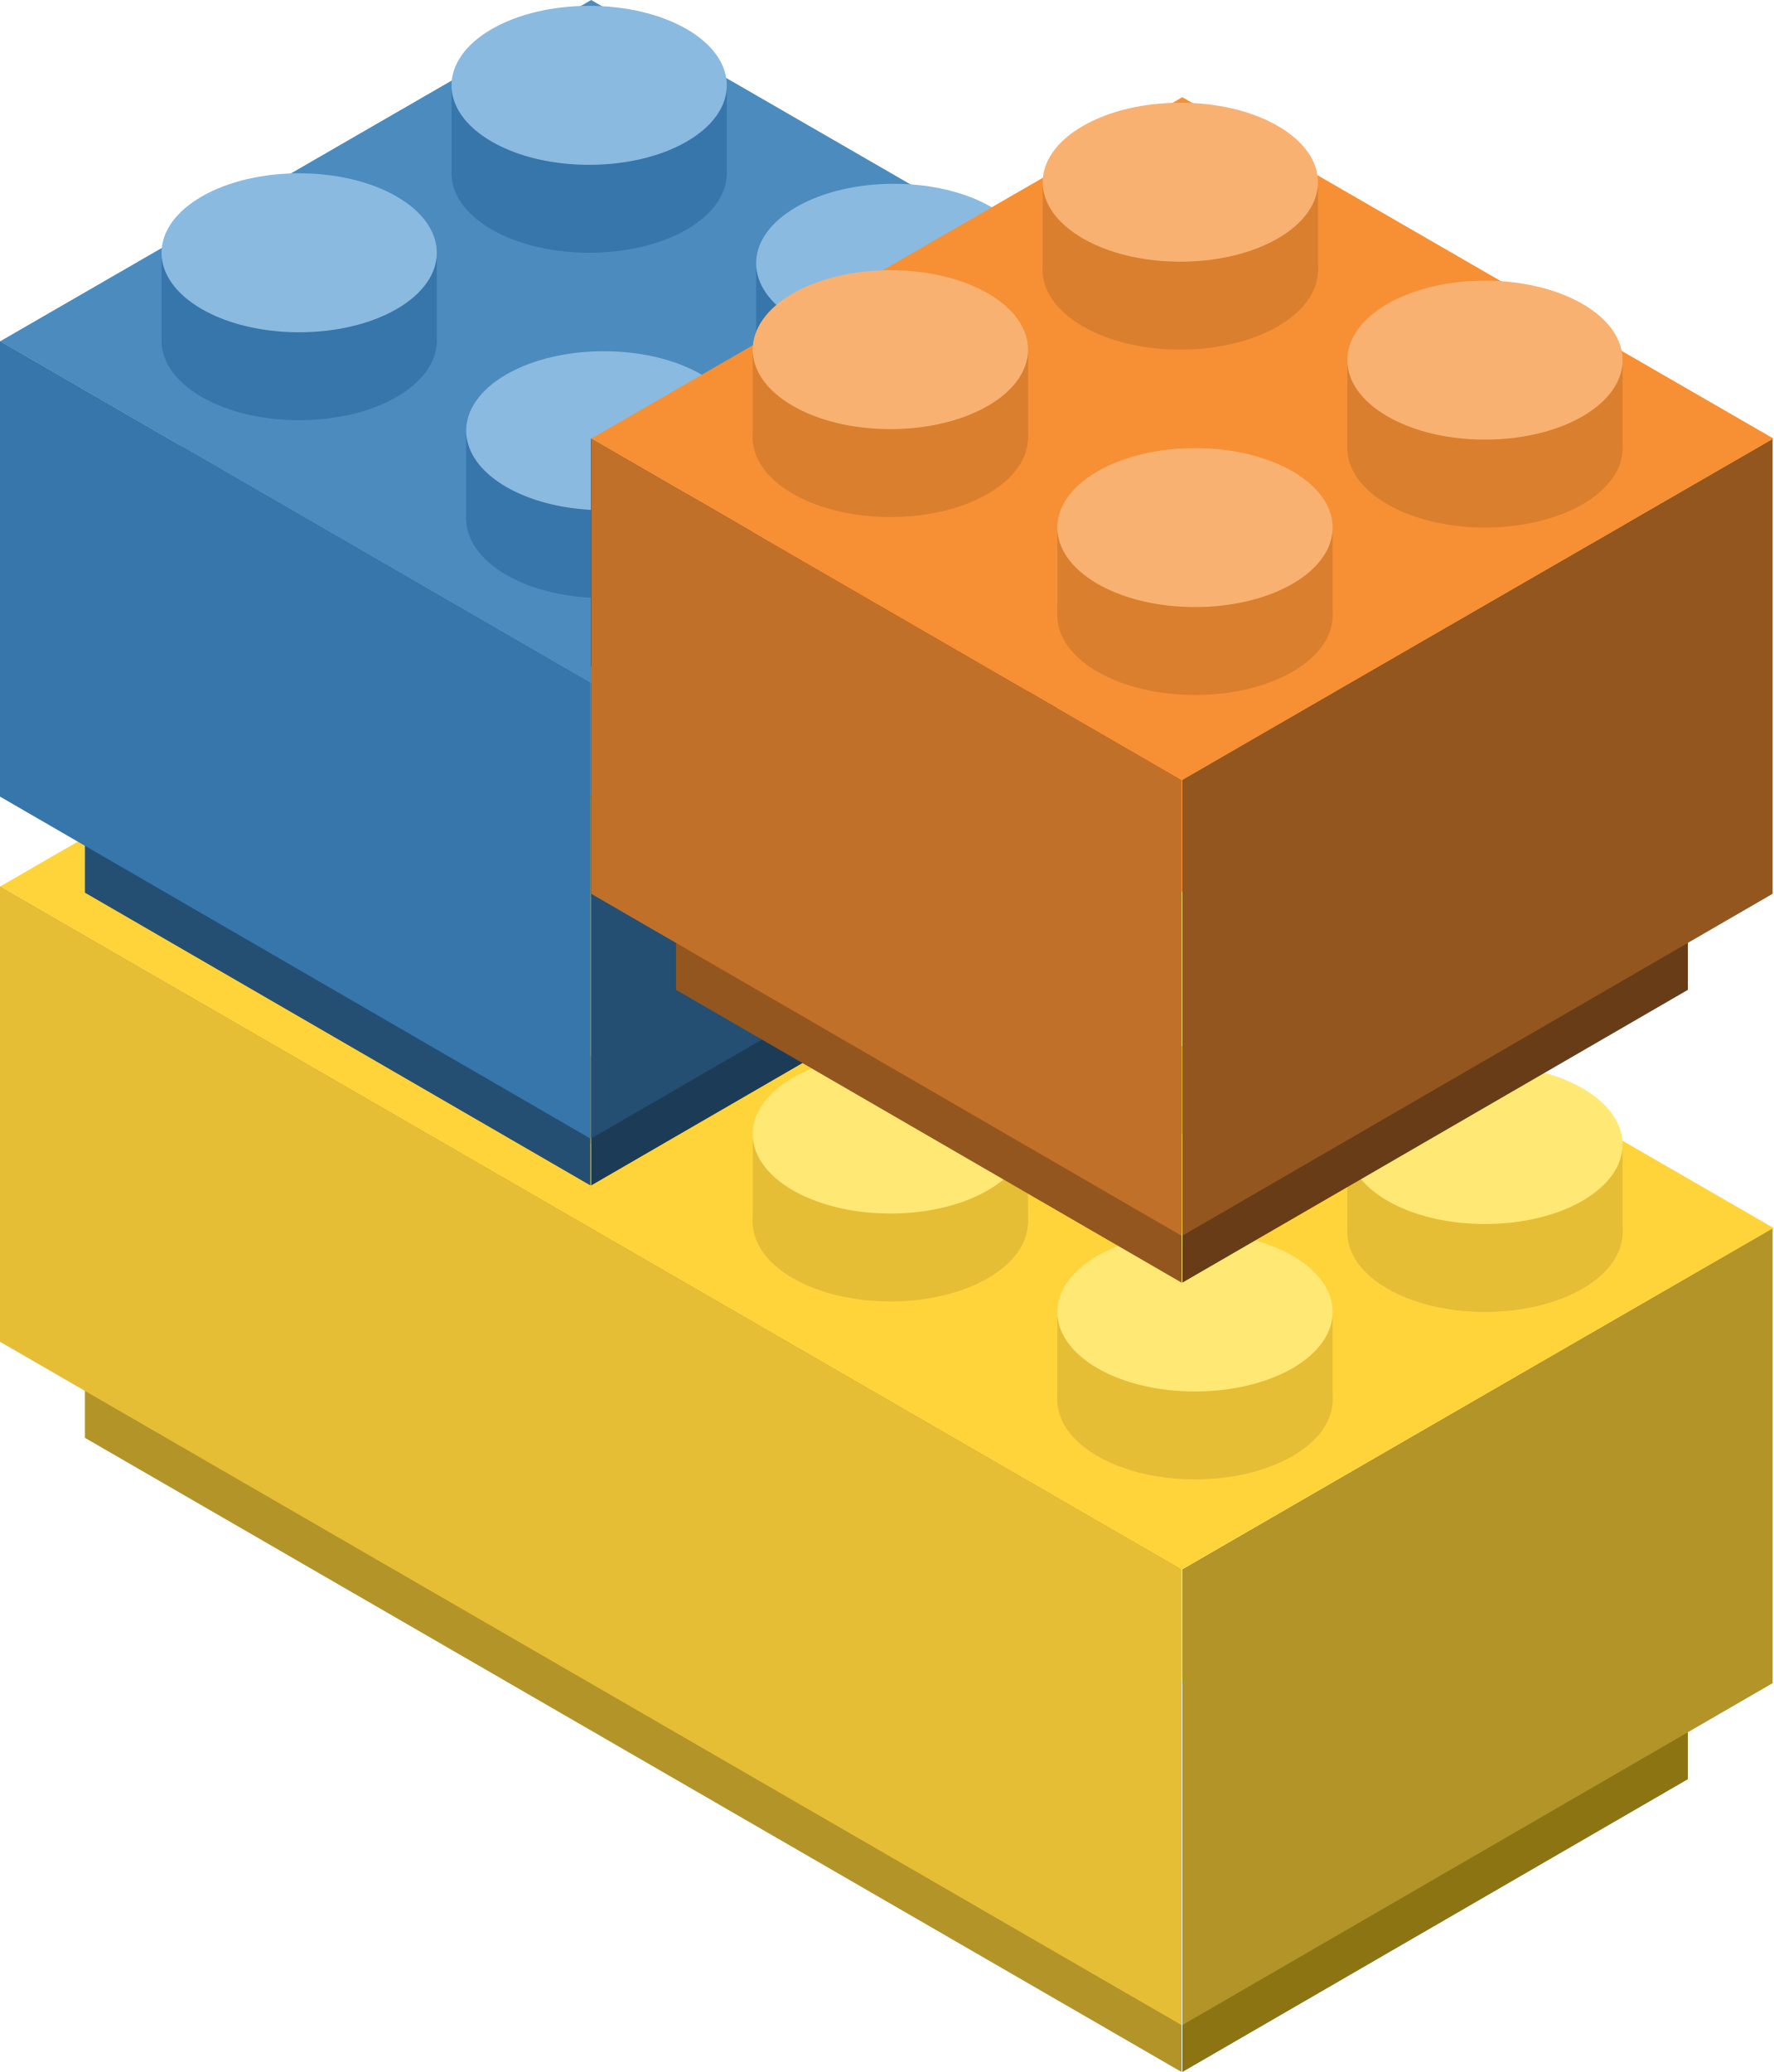
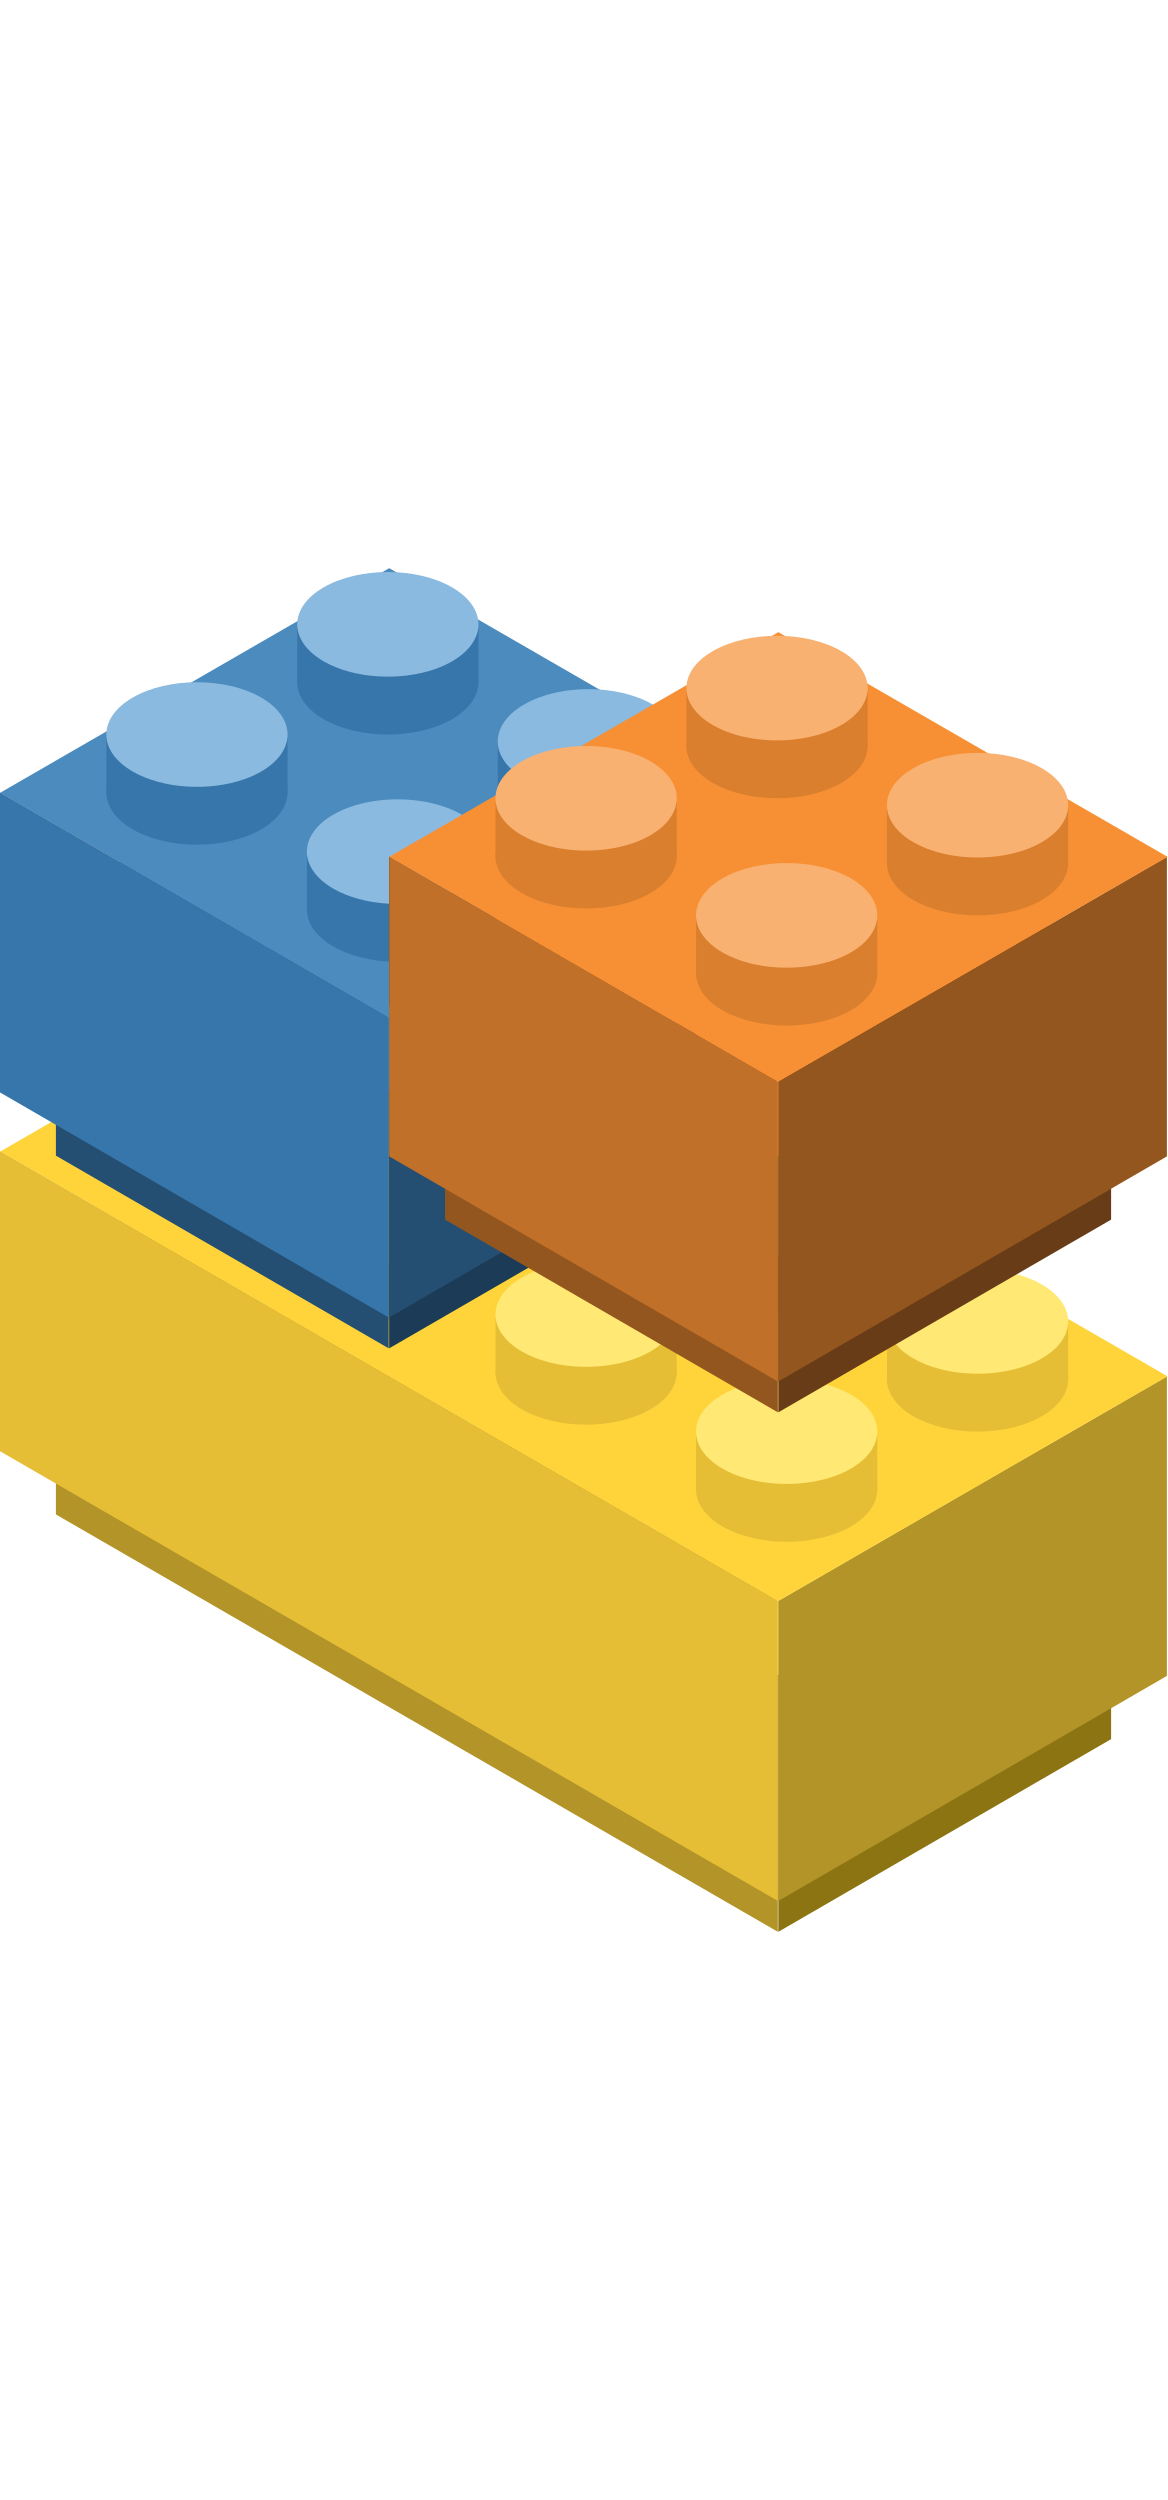
- <svg xmlns="http://www.w3.org/2000/svg" viewBox="30.729 19.32 85.256 99.578" width="85.256px" height="99.578px">
+ <svg xmlns="http://www.w3.org/2000/svg" id="icon-hover" viewBox="30.729 -22.17 85.256 182.559" width="85.256px" height="182.559px">
+   <style>
+     @keyframes package-icon-drop {
+       from { transform: translateY(-65px); }
+       to { transform: translateY(0); }
+     }
+     @keyframes package-icon-fade {
+       from { opacity: 0; }
+       to { opacity: 1; }
+     }
+     @media (prefers-reduced-motion: no-preference) {
+       :root:target .package-icon__drop {
+         animation: package-icon-drop 1.12s cubic-bezier(0, .55, .45, 1) both,
+                    package-icon-fade .53s linear both;
+       }
+     }
+   </style>
  <g transform="matrix(0.6500001, 0, 0, 0.6500001, 16.89748, -7.586796)">
    <g transform="translate(0, 40.351)">
      <g>
        <g>
          <polyline fill="#66550D" points="27.559,92.941 27.559,78.53 108.664,125.388" />
          <path fill="#FFF0A3" d="M108.664,125.388" />
        </g>
        <g>
          <polygon fill="#B39429" points="27.559,78.53 27.559,92.941 27.559,107.353 108.664,154.241 108.664,139.831 108.664,139.799 108.664,125.388" />
          <path fill="#CCA92E" d="M108.664,139.799" />
          <polygon fill="#8C7412" points="108.721,125.388 108.721,139.799 108.721,139.831 108.721,154.241 146.106,132.594 146.106,118.182 146.106,103.771" />
        </g>
        <g>
          <path fill="#CCA92E" d="M108.664,154.209" />
        </g>
        <polygon fill="#FFE873" points="27.559,78.53 108.664,125.388 123.688,116.728 146.162,103.771 65,56.915" />
      </g>
      <g>
        <g>
          <polyline fill="#66550D" points="21.279,83.423 21.279,66.594 108.655,117.077" />
          <path fill="#FFF0A3" d="M108.655,117.077" />
        </g>
        <g>
          <polygon fill="#E6BE35" points="21.279,66.594 21.279,83.423 21.279,100.25 108.655,150.769 108.655,133.941 108.655,133.904 108.655,117.077" />
          <path fill="#CCA92E" d="M108.655,133.904" />
          <polygon fill="#B39429" points="108.721,117.077 108.721,133.904 108.721,133.941 108.721,150.769 152.375,125.491 152.375,108.664 152.375,91.835" />
        </g>
        <g>
          <path fill="#CCA92E" d="M108.655,150.732" />
        </g>
        <polygon fill="#FFD43B" points="21.279,66.594 108.655,117.077 126.198,106.964 152.442,91.835 65,41.353" />
      </g>
      <g transform="matrix(1, 0, 0, 1, 0, 40.43603)">
        <g>
          <path fill="#E6BE35" d="M36.199,30.327c3.965,2.29,10.449,2.29,14.414,0c3.963-2.288,3.963-6.033,0-8.321c-3.965-2.289-10.449-2.289-14.414,0C32.234,24.294,32.234,28.039,36.199,30.327z" />
          <rect x="33.227" y="20.077" fill="#E6BE35" width="20.359" height="6.289" />
        </g>
        <g>
          <path fill="#E6BE35" d="M58.729,43.483c3.965,2.29,10.449,2.29,14.414,0c3.963-2.288,3.963-6.033,0-8.321c-3.965-2.289-10.449-2.289-14.414,0C54.764,37.45,54.764,41.195,58.729,43.483z" />
          <rect x="55.756" y="33.233" fill="#E6BE35" width="20.359" height="6.289" />
        </g>
        <g>
          <path fill="#E6BE35" d="M57.646,17.948c3.963,2.289,10.447,2.289,14.412,0c3.963-2.289,3.963-6.033,0-8.322c-3.965-2.289-10.449-2.289-14.412,0C53.68,11.915,53.68,15.659,57.646,17.948z" />
          <rect x="54.672" y="7.696" fill="#E6BE35" width="20.359" height="6.29" />
          <path fill="#FFE873" d="M72.059,3.125c-3.965-2.289-10.449-2.289-14.412,0c-3.967,2.289-3.967,6.032,0,8.321c3.387,1.957,8.619,2.24,12.541,0.854c0.668-0.236,1.297-0.521,1.871-0.854C76.021,9.157,76.021,5.414,72.059,3.125z" />
        </g>
        <g>
          <path fill="#E6BE35" d="M80.174,31.104c3.965,2.289,10.449,2.289,14.414,0c3.963-2.289,3.963-6.033,0-8.322c-3.965-2.289-10.449-2.289-14.414,0S76.209,28.815,80.174,31.104z" />
          <rect x="77.201" y="20.854" fill="#E6BE35" width="20.359" height="6.289" />
          <g>
            <path fill="#FFE873" d="M50.613,15.504c-3.965-2.288-10.449-2.288-14.414,0c-3.965,2.289-3.965,6.034,0,8.323c3.389,1.956,8.621,2.24,12.543,0.852c0.668-0.236,1.297-0.521,1.871-0.852C54.576,21.538,54.576,17.793,50.613,15.504z" />
            <path fill="#FFE873" d="M73.143,28.66c-3.965-2.288-10.449-2.288-14.414,0c-3.965,2.289-3.965,6.034,0,8.323c3.389,1.956,8.619,2.24,12.543,0.852c0.666-0.236,1.295-0.521,1.871-0.852C77.105,34.694,77.105,30.949,73.143,28.66z" />
            <path fill="#FFE873" d="M94.588,16.28c-3.965-2.288-10.449-2.288-14.414,0c-3.965,2.289-3.965,6.033,0,8.322c3.389,1.957,8.619,2.24,12.543,0.854c0.666-0.236,1.295-0.521,1.871-0.854C98.551,22.313,98.551,18.569,94.588,16.28z" />
          </g>
        </g>
      </g>
      <g transform="matrix(1, 0, 0, 1, 43.721, 65.22603)">
        <g>
          <path fill="#E6BE35" d="M36.199,30.327c3.965,2.29,10.449,2.29,14.414,0c3.963-2.288,3.963-6.033,0-8.321c-3.965-2.289-10.449-2.289-14.414,0C32.234,24.294,32.234,28.039,36.199,30.327z" />
          <rect x="33.227" y="20.077" fill="#E6BE35" width="20.359" height="6.289" />
        </g>
        <g>
          <path fill="#E6BE35" d="M58.729,43.483c3.965,2.29,10.449,2.29,14.414,0c3.963-2.288,3.963-6.033,0-8.321c-3.965-2.289-10.449-2.289-14.414,0C54.764,37.45,54.764,41.195,58.729,43.483z" />
          <rect x="55.756" y="33.233" fill="#E6BE35" width="20.359" height="6.289" />
        </g>
        <g>
          <path fill="#E6BE35" d="M57.646,17.948c3.963,2.289,10.447,2.289,14.412,0c3.963-2.289,3.963-6.033,0-8.322c-3.965-2.289-10.449-2.289-14.412,0C53.68,11.915,53.68,15.659,57.646,17.948z" />
          <rect x="54.672" y="7.696" fill="#E6BE35" width="20.359" height="6.29" />
          <path fill="#FFE873" d="M72.059,3.125c-3.965-2.289-10.449-2.289-14.412,0c-3.967,2.289-3.967,6.032,0,8.321c3.387,1.957,8.619,2.24,12.541,0.854c0.668-0.236,1.297-0.521,1.871-0.854C76.021,9.157,76.021,5.414,72.059,3.125z" />
        </g>
        <g>
          <path fill="#E6BE35" d="M80.174,31.104c3.965,2.289,10.449,2.289,14.414,0c3.963-2.289,3.963-6.033,0-8.322c-3.965-2.289-10.449-2.289-14.414,0S76.209,28.815,80.174,31.104z" />
          <rect x="77.201" y="20.854" fill="#E6BE35" width="20.359" height="6.289" />
          <g>
            <path fill="#FFE873" d="M50.613,15.504c-3.965-2.288-10.449-2.288-14.414,0c-3.965,2.289-3.965,6.034,0,8.323c3.389,1.956,8.621,2.24,12.543,0.852c0.668-0.236,1.297-0.521,1.871-0.852C54.576,21.538,54.576,17.793,50.613,15.504z" />
            <path fill="#FFE873" d="M73.143,28.66c-3.965-2.288-10.449-2.288-14.414,0c-3.965,2.289-3.965,6.034,0,8.323c3.389,1.956,8.619,2.24,12.543,0.852c0.666-0.236,1.295-0.521,1.871-0.852C77.105,34.694,77.105,30.949,73.143,28.66z" />
            <path fill="#FFE873" d="M94.588,16.28c-3.965-2.288-10.449-2.288-14.414,0c-3.965,2.289-3.965,6.033,0,8.322c3.389,1.957,8.619,2.24,12.543,0.854c0.666-0.236,1.295-0.521,1.871-0.854C98.551,22.313,98.551,18.569,94.588,16.28z" />
          </g>
        </g>
      </g>
    </g>
    <g transform="matrix(1, 0, 0, 1, 0, 0.04276)">
      <g>
        <g>
          <polyline fill="#112536" points="27.559,92.941 27.559,78.53 64.943,100.147" />
          <path fill="#8ABAE0" d="M64.943,100.147" />
        </g>
        <g>
          <polygon fill="#244F73" points="27.559,78.53 27.559,92.941 27.559,107.353 64.943,129 64.943,114.59 64.943,114.558 64.943,100.147" />
          <path fill="#2E638F" d="M64.943,114.558" />
          <polygon fill="#1B3B56" points="65,100.147 65,114.558 65,114.59 65,129 102.385,107.353 102.385,92.941 102.385,78.53" />
        </g>
        <g>
          <path fill="#2E638F" d="M64.943,128.968" />
        </g>
        <polygon fill="#4B8BBE" points="27.559,78.53 64.943,100.147 79.967,91.487 102.441,78.53 65,56.915" />
      </g>
      <g>
        <g>
          <polyline fill="#112536" points="21.279,83.423 21.279,66.594 64.934,91.836" />
          <path fill="#8ABAE0" d="M64.934,91.836" />
        </g>
        <g>
          <polygon fill="#3776AB" points="21.279,66.594 21.279,83.423 21.279,100.25 64.934,125.528 64.934,108.7 64.934,108.663 64.934,91.836" />
          <path fill="#2E638F" d="M64.934,108.663" />
          <polygon fill="#244F73" points="65,91.836 65,108.663 65,108.7 65,125.528 108.654,100.25 108.654,83.423 108.654,66.594" />
        </g>
        <g>
          <path fill="#2E638F" d="M64.934,125.491" />
        </g>
        <polygon fill="#4B8BBE" points="21.279,66.594 64.934,91.836 82.477,81.723 108.721,66.594 65,41.353" />
      </g>
      <g transform="matrix(1, 0, 0, 1, 0, 40.37662)">
        <g>
          <path fill="#3776AB" d="M36.199,30.327c3.965,2.29,10.449,2.29,14.414,0c3.963-2.288,3.963-6.033,0-8.321c-3.965-2.289-10.449-2.289-14.414,0C32.234,24.294,32.234,28.039,36.199,30.327z" />
          <rect x="33.227" y="20.077" fill="#3776AB" width="20.359" height="6.289" />
        </g>
        <g>
          <path fill="#3776AB" d="M58.729,43.483c3.965,2.29,10.449,2.29,14.414,0c3.963-2.288,3.963-6.033,0-8.321c-3.965-2.289-10.449-2.289-14.414,0C54.764,37.45,54.764,41.195,58.729,43.483z" />
          <rect x="55.756" y="33.233" fill="#3776AB" width="20.359" height="6.289" />
        </g>
        <g>
          <path fill="#3776AB" d="M57.646,17.948c3.963,2.289,10.447,2.289,14.412,0c3.963-2.289,3.963-6.033,0-8.322c-3.965-2.289-10.449-2.289-14.412,0C53.68,11.915,53.68,15.659,57.646,17.948z" />
          <rect x="54.672" y="7.696" fill="#3776AB" width="20.359" height="6.29" />
          <path fill="#8ABAE0" d="M72.059,3.125c-3.965-2.289-10.449-2.289-14.412,0c-3.967,2.289-3.967,6.032,0,8.321c3.387,1.957,8.619,2.24,12.541,0.854c0.668-0.236,1.297-0.521,1.871-0.854C76.021,9.157,76.021,5.414,72.059,3.125z" />
        </g>
        <g>
          <path fill="#3776AB" d="M80.174,31.104c3.965,2.289,10.449,2.289,14.414,0c3.963-2.289,3.963-6.033,0-8.322c-3.965-2.289-10.449-2.289-14.414,0S76.209,28.815,80.174,31.104z" />
          <rect x="77.201" y="20.854" fill="#3776AB" width="20.359" height="6.289" />
          <g>
            <path fill="#8ABAE0" d="M50.613,15.504c-3.965-2.288-10.449-2.288-14.414,0c-3.965,2.289-3.965,6.034,0,8.323c3.389,1.956,8.621,2.24,12.543,0.852c0.668-0.236,1.297-0.521,1.871-0.852C54.576,21.538,54.576,17.793,50.613,15.504z" />
            <path fill="#8ABAE0" d="M73.143,28.66c-3.965-2.288-10.449-2.288-14.414,0c-3.965,2.289-3.965,6.034,0,8.323c3.389,1.956,8.619,2.24,12.543,0.852c0.666-0.236,1.295-0.521,1.871-0.852C77.105,34.694,77.105,30.949,73.143,28.66z" />
            <path fill="#8ABAE0" d="M94.588,16.28c-3.965-2.288-10.449-2.288-14.414,0c-3.965,2.289-3.965,6.033,0,8.322c3.389,1.957,8.619,2.24,12.543,0.854c0.666-0.236,1.295-0.521,1.871-0.854C98.551,22.313,98.551,18.569,94.588,16.28z" />
          </g>
        </g>
      </g>
    </g>
-     <g transform="matrix(1, 0, 0, 1, 43.721, 47.58134)">
-       <g>
-         <g>
-           <g>
-             <polyline points="27.559,52.59 27.559,38.179 64.943,59.796" fill="#1E1106" />
-             <path d="M64.943,59.796" fill="#FABC85" />
-           </g>
-           <g>
-             <polygon points="27.559,38.179 27.559,52.59 27.559,67.001 64.943,88.648 64.943,74.237 64.943,74.206 64.943,59.796" fill="#94561F" />
-             <path d="M64.943,74.206" fill="#D27A2C" />
-             <polygon points="65,59.796 65,74.206 65,74.237 65,88.648 102.385,67.001 102.385,52.59 102.385,38.179" fill="#683C16" />
-           </g>
-           <g>
-             <path d="M64.943,88.616" fill="#D27A2C" />
-           </g>
-           <polygon points="27.559,38.179 64.943,59.796 79.967,51.135 102.441,38.179 65,16.563" fill="#F79034" />
-         </g>
-         <g>
-           <g>
-             <polyline points="21.279,43.069 21.279,26.242 64.934,51.483" fill="#1E1106" />
-             <path d="M64.934,51.483" fill="#FABC85" />
-           </g>
-           <g>
-             <polygon points="21.279,26.242 21.279,43.069 21.279,59.897 64.934,85.177 64.934,68.349 64.934,68.312 64.934,51.483" style="fill: #C17029;" />
-             <path d="M64.934,68.312" fill="#D27A2C" />
-             <polygon points="65,51.483 65,68.312 65,68.349 65,85.177 108.654,59.897 108.654,43.069 108.654,26.242" style="fill: #94561F;" />
-           </g>
-           <g>
-             <path d="M64.934,85.14" fill="#D27A2C" />
-           </g>
-           <polygon points="21.279,26.242 64.934,51.483 82.477,41.371 108.721,26.242 65,1" fill="#F79034" />
-           <polygon points="82.477,41.371 97.561,32.675 97.561,26.474 77.201,26.474 77.201,44.412" fill="#F79034" />
-           <polygon points="55.756,46.177 64.934,51.483 76.115,45.038 76.115,39.522 55.756,39.522" fill="#F79034" />
-           <polygon points="33.227,33.15 53.586,44.923 53.586,26.474 33.227,26.474" fill="#F79034" />
-           <polygon points="54.818,45.636 75.18,32.446 75.18,13.997 54.818,13.997" fill="#F79034" />
-         </g>
-       </g>
-       <g>
-         <g>
-           <path d="M36.199,30.327c3.965,2.29,10.449,2.29,14.414,0c3.963-2.288,3.963-6.033,0-8.321c-3.965-2.289-10.449-2.289-14.414,0C32.234,24.294,32.234,28.039,36.199,30.327z" fill="#D97F2E" />
-           <rect x="33.227" y="20.077" width="20.359" height="6.289" fill="#D97F2E" />
-         </g>
-         <g>
-           <path d="M58.729,43.483c3.965,2.29,10.449,2.29,14.414,0c3.963-2.288,3.963-6.033,0-8.321c-3.965-2.289-10.449-2.289-14.414,0C54.764,37.45,54.764,41.195,58.729,43.483z" fill="#D97F2E" />
-           <rect x="55.756" y="33.233" width="20.359" height="6.289" fill="#D97F2E" />
-         </g>
-         <g>
-           <path d="M57.646,17.948c3.963,2.289,10.447,2.289,14.412,0c3.963-2.289,3.963-6.033,0-8.322c-3.965-2.289-10.449-2.289-14.412,0C53.68,11.915,53.68,15.659,57.646,17.948z" fill="#D97F2E" />
-           <rect x="54.672" y="7.696" width="20.359" height="6.29" fill="#D97F2E" />
-           <path d="M72.059,3.125c-3.965-2.289-10.449-2.289-14.412,0c-3.967,2.289-3.967,6.032,0,8.321c3.387,1.957,8.619,2.24,12.541,0.854c0.668-0.236,1.297-0.521,1.871-0.854C76.021,9.157,76.021,5.414,72.059,3.125z" style="fill: #F9B171;" />
-         </g>
-         <g>
-           <path d="M80.174,31.104c3.965,2.289,10.449,2.289,14.414,0c3.963-2.289,3.963-6.033,0-8.322c-3.965-2.289-10.449-2.289-14.414,0S76.209,28.815,80.174,31.104z" fill="#D97F2E" />
-           <rect x="77.201" y="20.854" width="20.359" height="6.289" fill="#D97F2E" />
-           <g>
-             <path d="M50.613,15.504c-3.965-2.288-10.449-2.288-14.414,0c-3.965,2.289-3.965,6.034,0,8.323c3.389,1.956,8.621,2.24,12.543,0.852c0.668-0.236,1.297-0.521,1.871-0.852C54.576,21.538,54.576,17.793,50.613,15.504z" style="fill: #F9B171;" />
-             <path d="M73.143,28.66c-3.965-2.288-10.449-2.288-14.414,0c-3.965,2.289-3.965,6.034,0,8.323c3.389,1.956,8.619,2.24,12.543,0.852c0.666-0.236,1.295-0.521,1.871-0.852C77.105,34.694,77.105,30.949,73.143,28.66z" style="fill: #F9B171;" />
-             <path d="M94.588,16.28c-3.965-2.288-10.449-2.288-14.414,0c-3.965,2.289-3.965,6.033,0,8.322c3.389,1.957,8.619,2.24,12.543,0.854c0.666-0.236,1.295-0.521,1.871-0.854C98.551,22.313,98.551,18.569,94.588,16.28z" style="fill: #F9B171;" />
+     <g class="package-icon__drop">
+       <g transform="matrix(1, 0, 0, 1, 43.721, 47.58134)">
+         <g>
+           <g>
+             <g>
+               <polyline points="27.559,52.59 27.559,38.179 64.943,59.796" fill="#1E1106" />
+               <path d="M64.943,59.796" fill="#FABC85" />
+             </g>
+             <g>
+               <polygon points="27.559,38.179 27.559,52.59 27.559,67.001 64.943,88.648 64.943,74.237 64.943,74.206 64.943,59.796" fill="#94561F" />
+               <path d="M64.943,74.206" fill="#D27A2C" />
+               <polygon points="65,59.796 65,74.206 65,74.237 65,88.648 102.385,67.001 102.385,52.59 102.385,38.179" fill="#683C16" />
+             </g>
+             <g>
+               <path d="M64.943,88.616" fill="#D27A2C" />
+             </g>
+             <polygon points="27.559,38.179 64.943,59.796 79.967,51.135 102.441,38.179 65,16.563" fill="#F79034" />
+           </g>
+           <g>
+             <g>
+               <polyline points="21.279,43.069 21.279,26.242 64.934,51.483" fill="#1E1106" />
+               <path d="M64.934,51.483" fill="#FABC85" />
+             </g>
+             <g>
+               <polygon points="21.279,26.242 21.279,43.069 21.279,59.897 64.934,85.177 64.934,68.349 64.934,68.312 64.934,51.483" style="fill: #C17029;" />
+               <path d="M64.934,68.312" fill="#D27A2C" />
+               <polygon points="65,51.483 65,68.312 65,68.349 65,85.177 108.654,59.897 108.654,43.069 108.654,26.242" style="fill: #94561F;" />
+             </g>
+             <g>
+               <path d="M64.934,85.14" fill="#D27A2C" />
+             </g>
+             <polygon points="21.279,26.242 64.934,51.483 82.477,41.371 108.721,26.242 65,1" fill="#F79034" />
+             <polygon points="82.477,41.371 97.561,32.675 97.561,26.474 77.201,26.474 77.201,44.412" fill="#F79034" />
+             <polygon points="55.756,46.177 64.934,51.483 76.115,45.038 76.115,39.522 55.756,39.522" fill="#F79034" />
+             <polygon points="33.227,33.15 53.586,44.923 53.586,26.474 33.227,26.474" fill="#F79034" />
+             <polygon points="54.818,45.636 75.18,32.446 75.18,13.997 54.818,13.997" fill="#F79034" />
+           </g>
+         </g>
+         <g>
+           <g>
+             <path d="M36.199,30.327c3.965,2.29,10.449,2.29,14.414,0c3.963-2.288,3.963-6.033,0-8.321c-3.965-2.289-10.449-2.289-14.414,0C32.234,24.294,32.234,28.039,36.199,30.327z" fill="#D97F2E" />
+             <rect x="33.227" y="20.077" width="20.359" height="6.289" fill="#D97F2E" />
+           </g>
+           <g>
+             <path d="M58.729,43.483c3.965,2.29,10.449,2.29,14.414,0c3.963-2.288,3.963-6.033,0-8.321c-3.965-2.289-10.449-2.289-14.414,0C54.764,37.45,54.764,41.195,58.729,43.483z" fill="#D97F2E" />
+             <rect x="55.756" y="33.233" width="20.359" height="6.289" fill="#D97F2E" />
+           </g>
+           <g>
+             <path d="M57.646,17.948c3.963,2.289,10.447,2.289,14.412,0c3.963-2.289,3.963-6.033,0-8.322c-3.965-2.289-10.449-2.289-14.412,0C53.68,11.915,53.68,15.659,57.646,17.948z" fill="#D97F2E" />
+             <rect x="54.672" y="7.696" width="20.359" height="6.29" fill="#D97F2E" />
+             <path d="M72.059,3.125c-3.965-2.289-10.449-2.289-14.412,0c-3.967,2.289-3.967,6.032,0,8.321c3.387,1.957,8.619,2.24,12.541,0.854c0.668-0.236,1.297-0.521,1.871-0.854C76.021,9.157,76.021,5.414,72.059,3.125z" style="fill: #F9B171;" />
+           </g>
+           <g>
+             <path d="M80.174,31.104c3.965,2.289,10.449,2.289,14.414,0c3.963-2.289,3.963-6.033,0-8.322c-3.965-2.289-10.449-2.289-14.414,0S76.209,28.815,80.174,31.104z" fill="#D97F2E" />
+             <rect x="77.201" y="20.854" width="20.359" height="6.289" fill="#D97F2E" />
+             <g>
+               <path d="M50.613,15.504c-3.965-2.288-10.449-2.288-14.414,0c-3.965,2.289-3.965,6.034,0,8.323c3.389,1.956,8.621,2.24,12.543,0.852c0.668-0.236,1.297-0.521,1.871-0.852C54.576,21.538,54.576,17.793,50.613,15.504z" style="fill: #F9B171;" />
+               <path d="M73.143,28.66c-3.965-2.288-10.449-2.288-14.414,0c-3.965,2.289-3.965,6.034,0,8.323c3.389,1.956,8.619,2.24,12.543,0.852c0.666-0.236,1.295-0.521,1.871-0.852C77.105,34.694,77.105,30.949,73.143,28.66z" style="fill: #F9B171;" />
+               <path d="M94.588,16.28c-3.965-2.288-10.449-2.288-14.414,0c-3.965,2.289-3.965,6.033,0,8.322c3.389,1.957,8.619,2.24,12.543,0.854c0.666-0.236,1.295-0.521,1.871-0.854C98.551,22.313,98.551,18.569,94.588,16.28z" style="fill: #F9B171;" />
+             </g>
          </g>
        </g>
      </g>
    </g>
  </g>
</svg>
